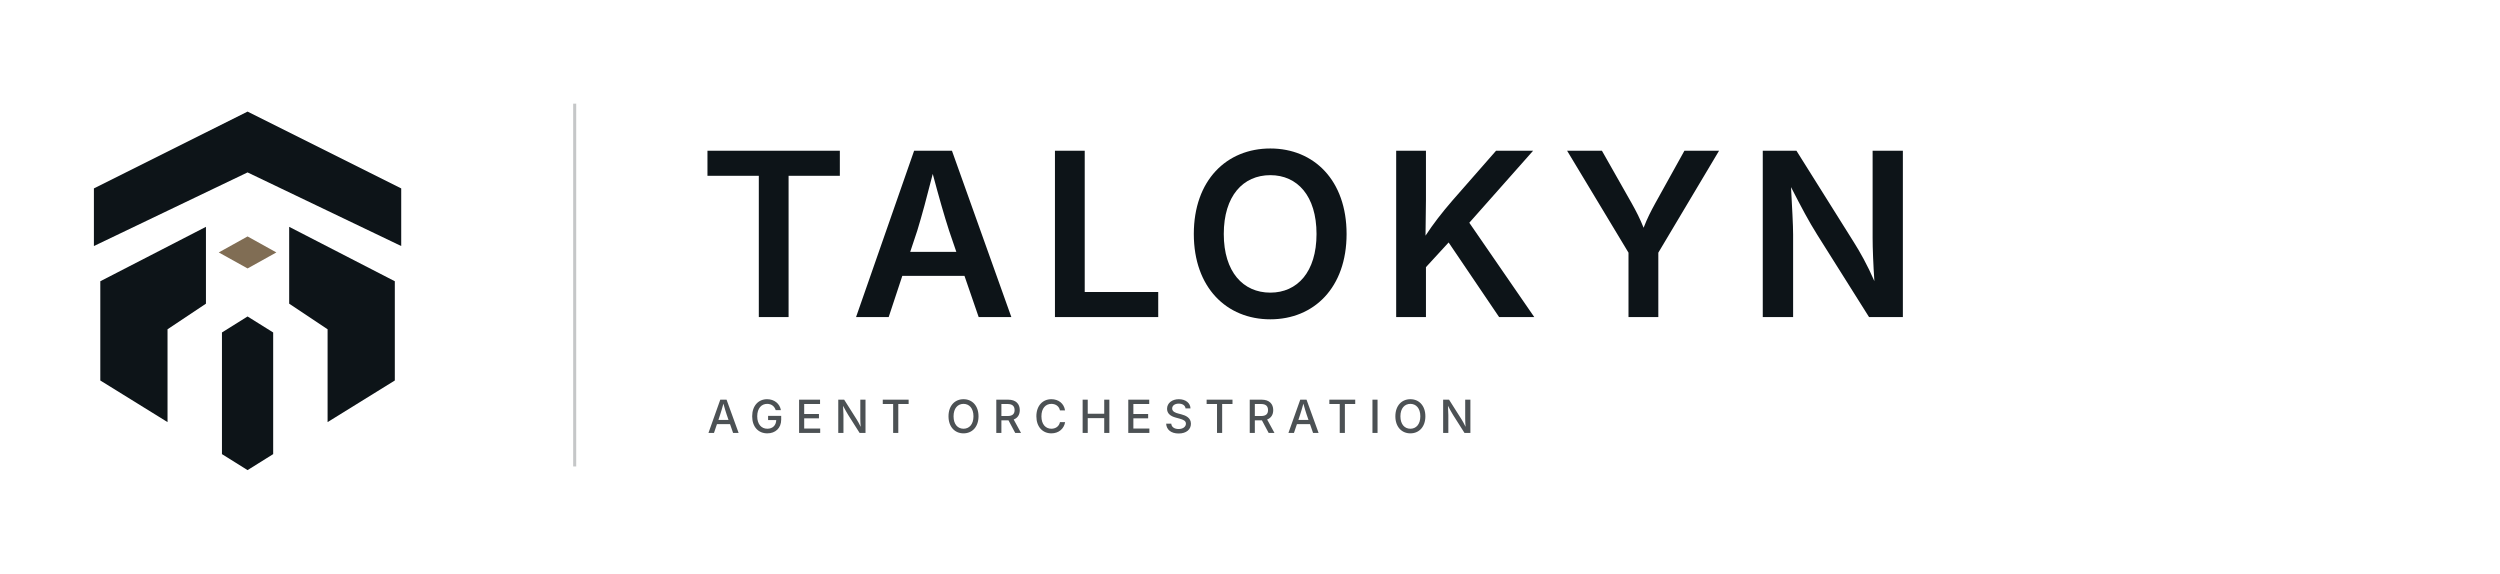
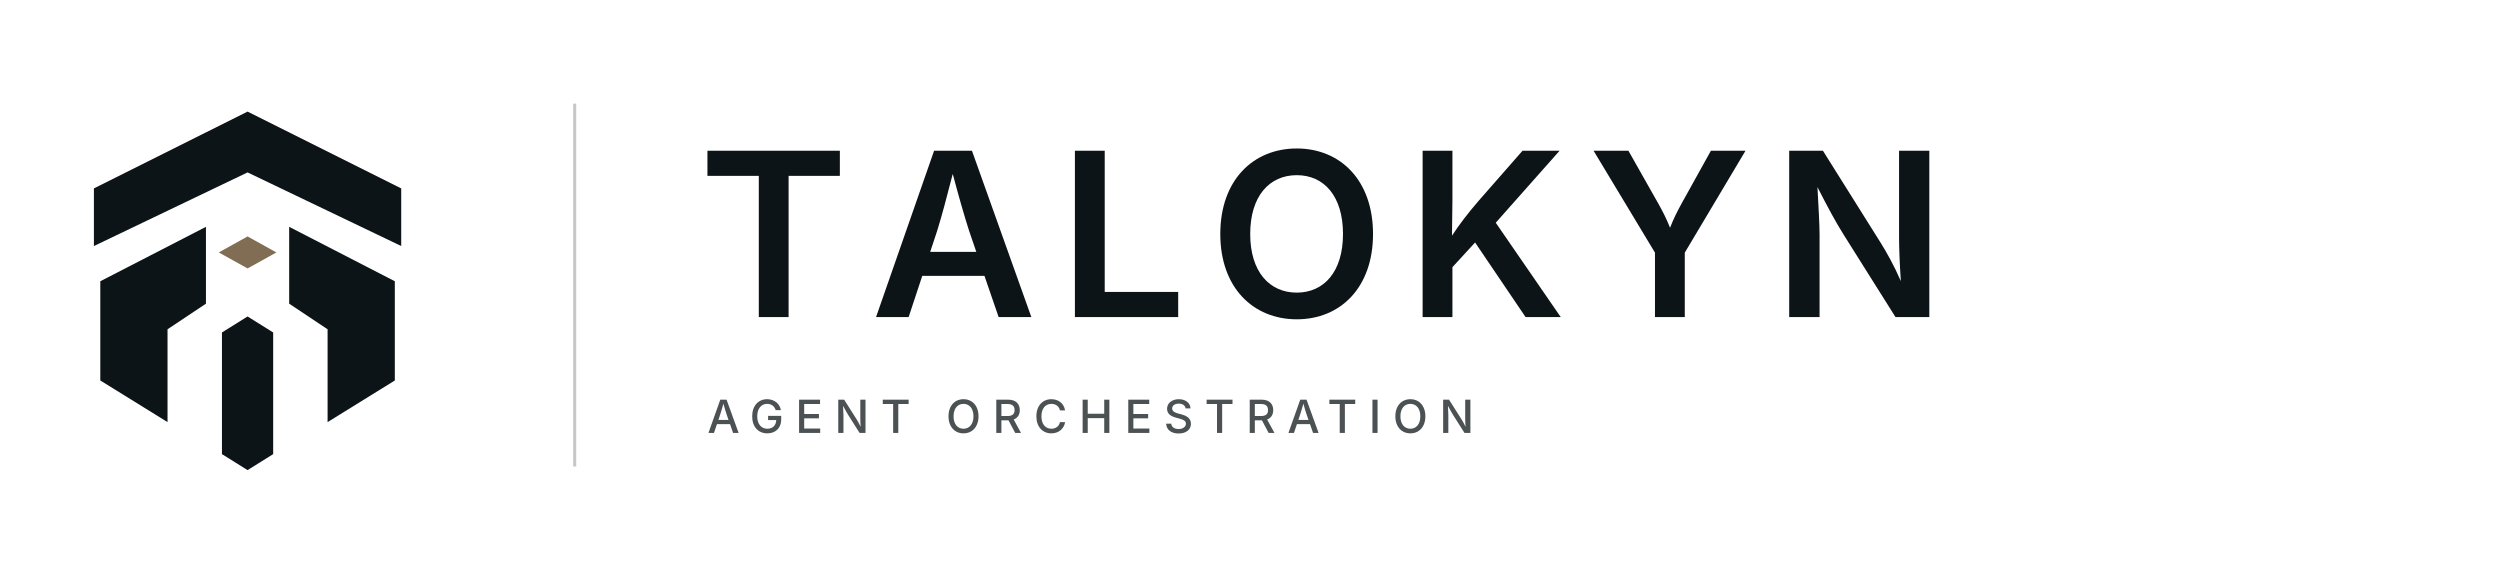
<svg xmlns="http://www.w3.org/2000/svg" width="820" height="188" viewBox="0 0 820 188" role="img" aria-label="Talokyn horizontal logotype">
  <g transform="translate(14 24) scale(1.05)">
    <path fill="#0D1418" d="M64 12 112 36V54L64 31 16 54V36Z" />
    <path fill="#0D1418" d="M18 65 51 48V72L39 80V109L18 96Z" />
    <path fill="#0D1418" d="M110 65 77 48V72L89 80V109L110 96Z" />
    <path fill="#0D1418" d="M56 81 64 76 72 81V119L64 124 56 119Z" />
    <path fill="#806D54" d="M64 51 73 56 64 61 55 56Z" />
  </g>
  <rect x="188" y="34" width="1" height="119" fill="#0D1418" opacity=".24" />
-   <text x="229" y="104" fill="#0D1418" font-family="Inter, Segoe UI, Helvetica Neue, sans-serif" font-size="75" font-weight="600" letter-spacing="7">TALOKYN</text>
+   <path fill="#0D1418" d="M83 1265H543V0H810V1265H1269V1490H83ZM1593.1 0H1885.1L2007.1 369H2564.1L2691.1 0H2984.1L2452.1 1490H2113.1ZM2078.1 584 2141.1 774C2182.1 907 2227.1 1074 2280.1 1282C2335.1 1076 2382.1 911 2426.1 774L2491.1 584ZM3374.3 0H4299.3V225H3641.3V1490H3374.3ZM5361.4 -20C5751.4 -20 6044.4 263 6044.4 744C6044.4 1226 5751.4 1510 5361.4 1510C4970.4 1510 4676.4 1226 4676.4 744C4676.4 264 4970.4 -20 5361.4 -20ZM5361.4 219C5117.4 219 4944.4 405 4944.4 744C4944.4 1085 5117.4 1271 5361.4 1271C5603.4 1271 5775.4 1086 5775.4 744C5775.4 404 5603.4 219 5361.4 219ZM6488.6 0H6755.6V447L6958.6 668L7410.6 0H7725.6L7143.6 845L7715.6 1490H7383.6L6992.6 1044C6894.6 930 6821.6 836 6751.6 729L6755.6 1048V1490H6488.6ZM8569.7 0H8836.7V577L9380.7 1490H9070.7L8809.7 1020C8770.7 949 8737.7 885 8704.7 800C8671.7 883 8638.7 947 8597.7 1020L8331.7 1490H8019.7L8569.7 577ZM9771.9 0H10043.9V740C10043.9 823 10034.9 980 10024.9 1164C10124.9 970 10180.9 864 10258.9 739L10723.9 0H11026.9V1490H10755.9V708C10755.9 617 10761.9 466 10771.9 322C10706.9 471 10641.9 584 10588.9 669L10073.9 1490H9771.9Z" transform="translate(229.00 104) scale(0.03662109 -0.03662109)" />
  <text x="232" y="142" fill="#0D1418" opacity=".74" font-family="Inter, Segoe UI, sans-serif" font-size="15" font-weight="500" letter-spacing="3.8">AGENT ORCHESTRATION</text>
</svg>
